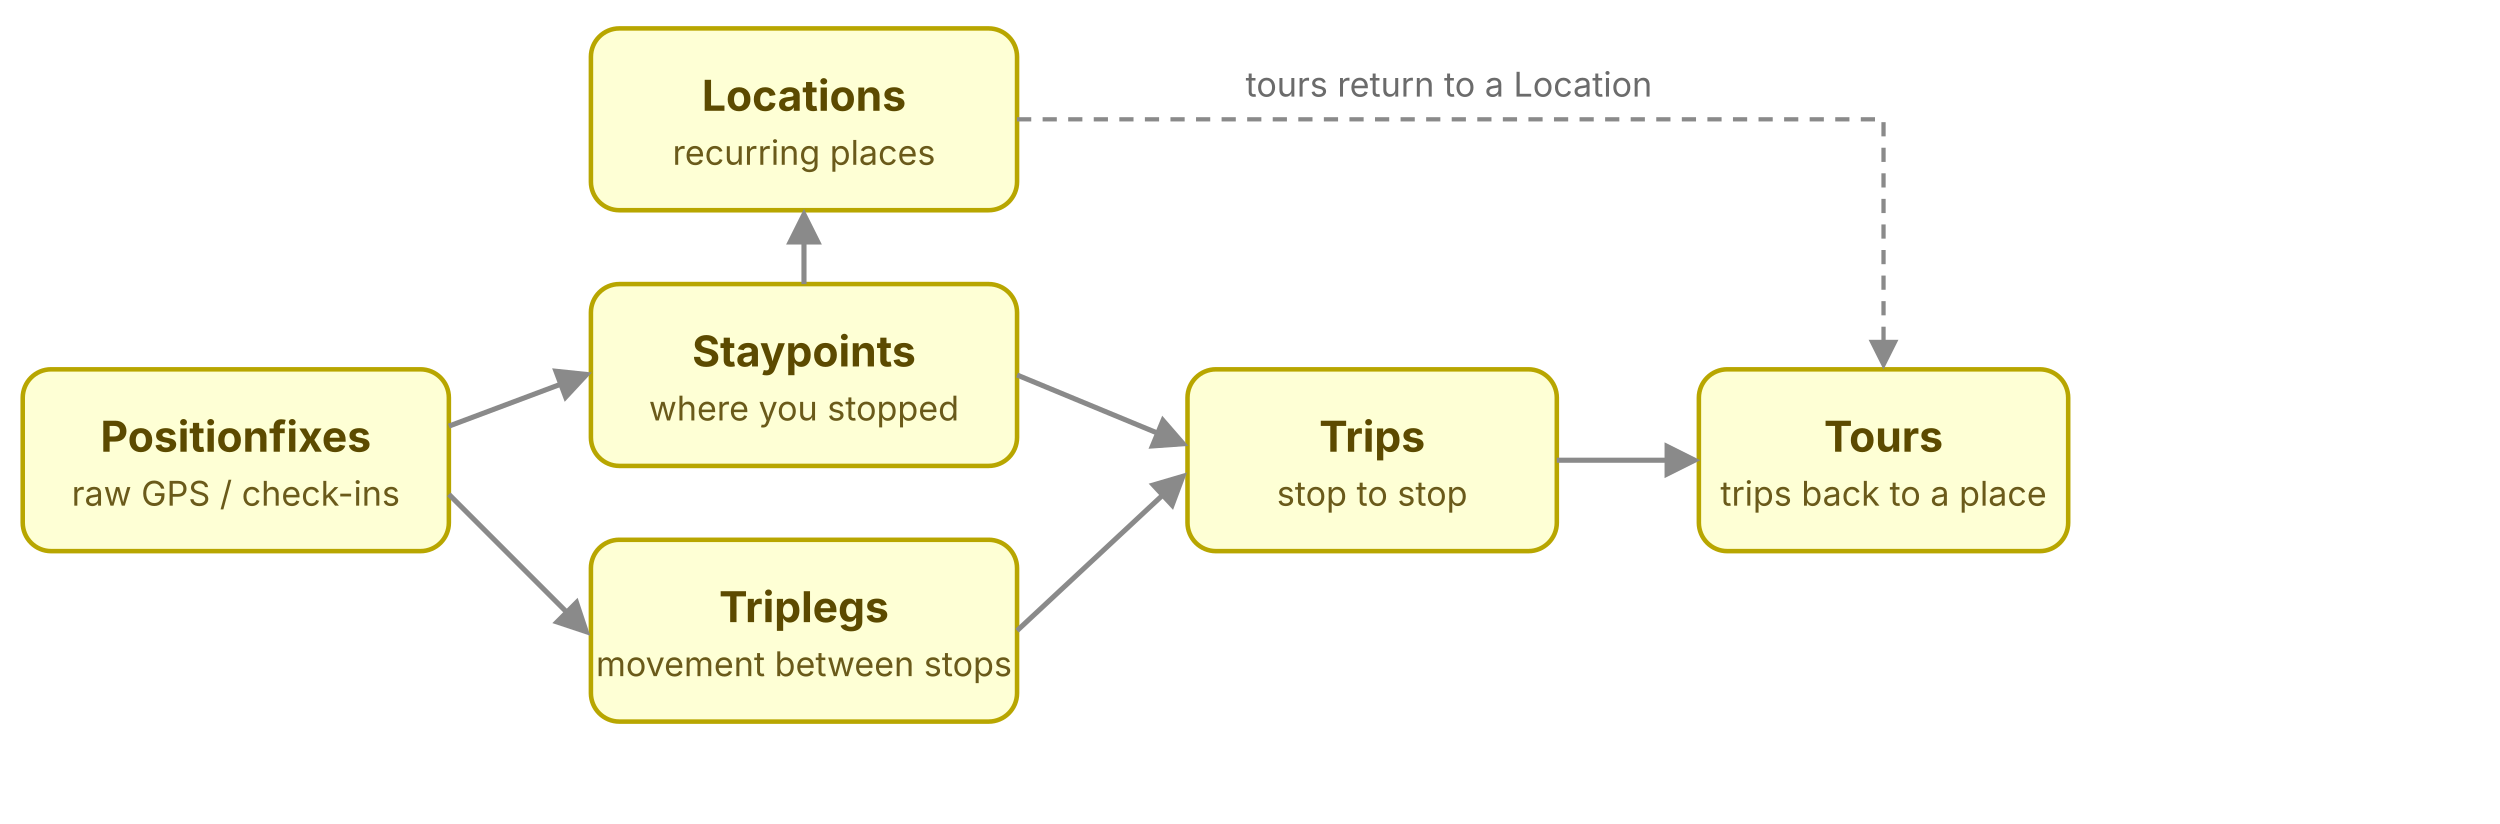
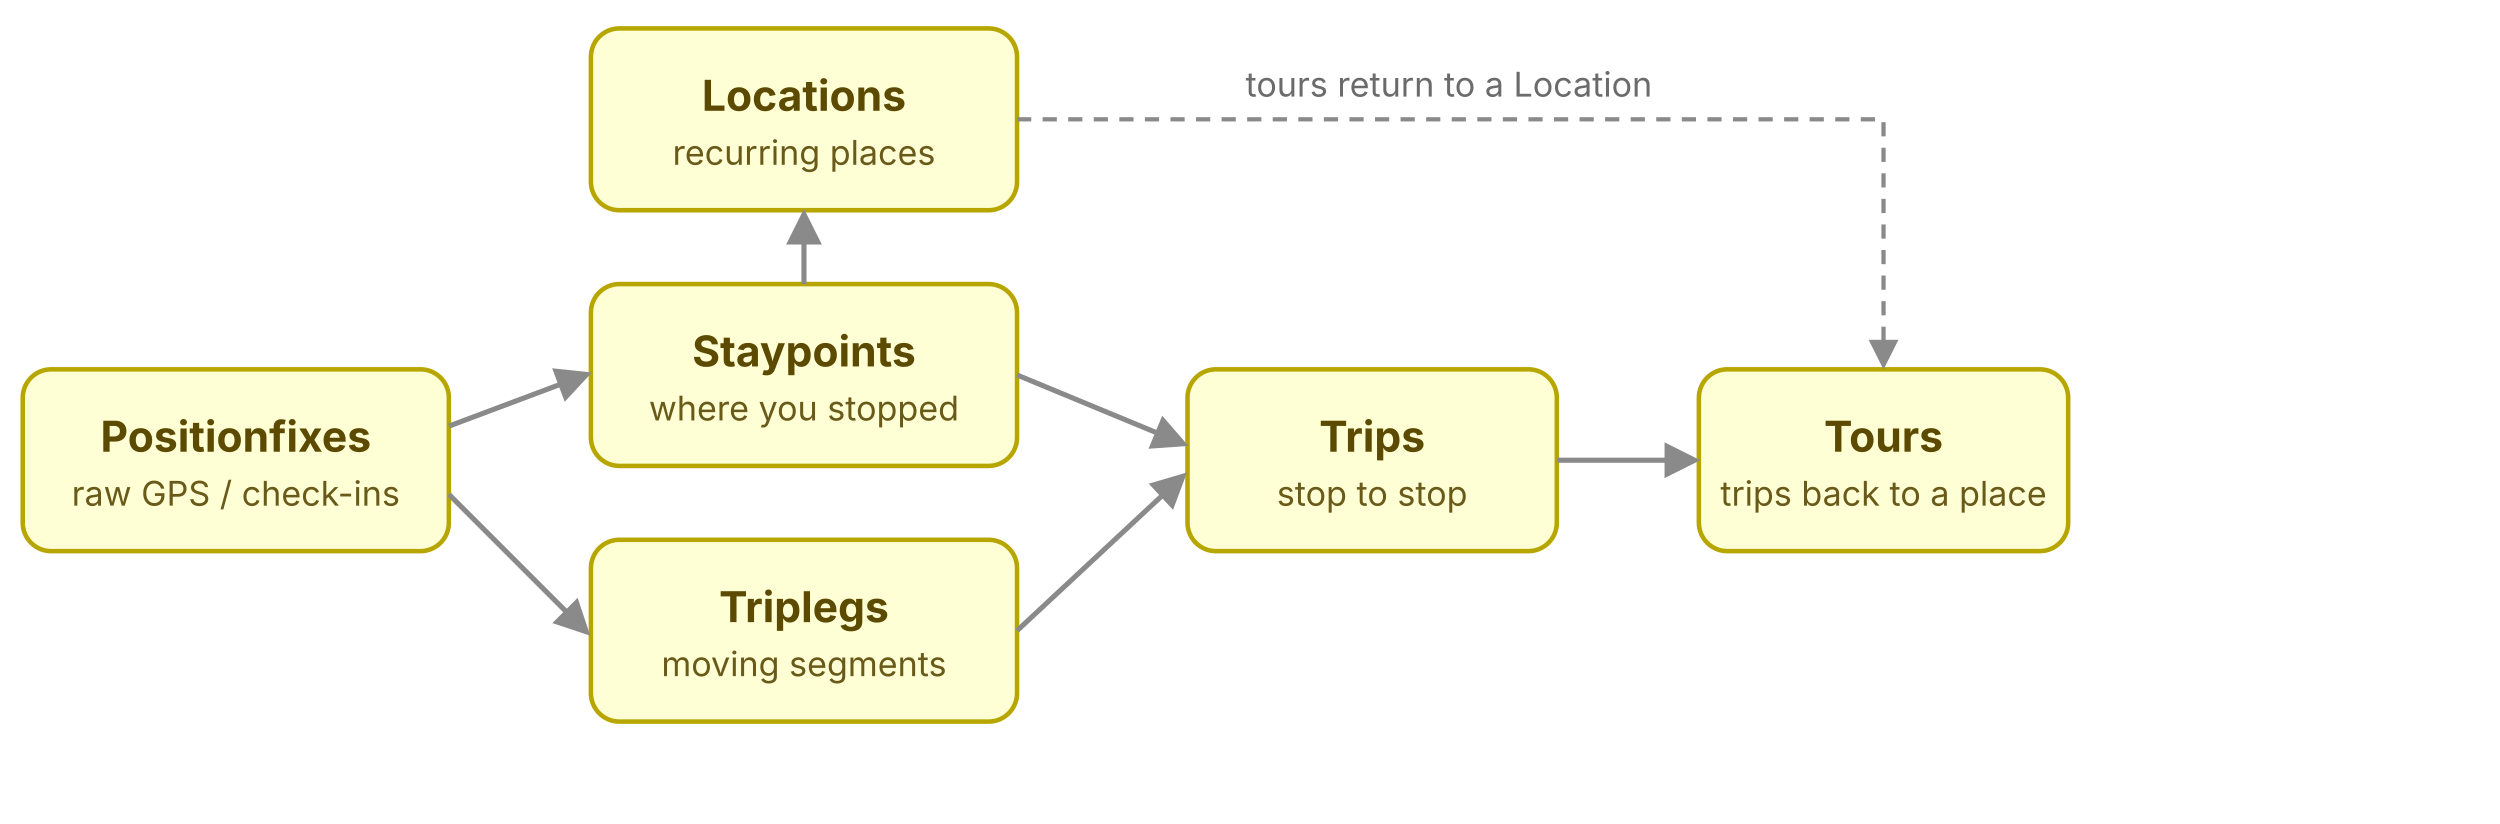
<svg xmlns="http://www.w3.org/2000/svg" viewBox="0 0 880 290" role="img" aria-labelledby="t d" font-family="Inter, system-ui, sans-serif">
  <style>
    .box { fill: rgba(250,255,105,0.28); stroke: #b8a600; stroke-width: 1.6; }
    .name { fill: #5c4a00; font-size: 15px; font-weight: 700; text-anchor: middle; }
    .sub { fill: #6a5a1a; font-size: 12px; text-anchor: middle; }
    .cap { fill: #6b6b6b; font-size: 12px; text-anchor: middle; }
    .arrow { stroke: #8a8a8a; stroke-width: 1.8; fill: none; marker-end: url(#a); }
    .dash { stroke: #8a8a8a; stroke-width: 1.5; fill: none; stroke-dasharray: 5 4; marker-end: url(#a); }
    @media (prefers-color-scheme: dark) {
      .box { fill: rgba(250,255,105,0.08); stroke: #faff69; }
      .name { fill: #faff69; }
      .sub { fill: #cfcf8a; }
      .cap { fill: #aaa; }
    }
  </style>
  <defs>
    <marker id="a" viewBox="0 0 10 10" refX="8" refY="5" markerWidth="7" markerHeight="7" orient="auto">
      <path d="M0 0L10 5L0 10z" fill="#8a8a8a" />
    </marker>
  </defs>
  <rect class="box" x="8" y="130" width="150" height="64" rx="10" />
  <rect class="box" x="208" y="10" width="150" height="64" rx="10" />
  <rect class="box" x="208" y="100" width="150" height="64" rx="10" />
  <rect class="box" x="208" y="190" width="150" height="64" rx="10" />
  <rect class="box" x="418" y="130" width="130" height="64" rx="10" />
  <rect class="box" x="598" y="130" width="130" height="64" rx="10" />
  <text class="name" x="83" y="159">Positionfixes</text>
  <text class="sub" x="83" y="178">raw GPS / check-ins</text>
  <text class="name" x="283" y="39">Locations</text>
  <text class="sub" x="283" y="58">recurring places</text>
  <text class="name" x="283" y="129">Staypoints</text>
  <text class="sub" x="283" y="148">where you stopped</text>
  <text class="name" x="283" y="219">Triplegs</text>
-   <text class="sub" x="283" y="238">movement between stops</text>
+   <text class="sub" x="283" y="238">moving segments</text>
  <text class="name" x="483" y="159">Trips</text>
  <text class="sub" x="483" y="178">stop to stop</text>
  <text class="name" x="663" y="159">Tours</text>
  <text class="sub" x="663" y="178">trips back to a place</text>
  <path class="arrow" d="M158 150 L206 132" />
  <path class="arrow" d="M158 174 L206 222" />
  <path class="arrow" d="M283 100 L283 76" />
  <path class="arrow" d="M358 132 L416 156" />
  <path class="arrow" d="M358 222 L416 168" />
  <path class="arrow" d="M548 162 L596 162" />
  <path class="dash" d="M358 42 L663 42 L663 128" />
  <text class="cap" x="510" y="34">tours return to a Location</text>
</svg>
